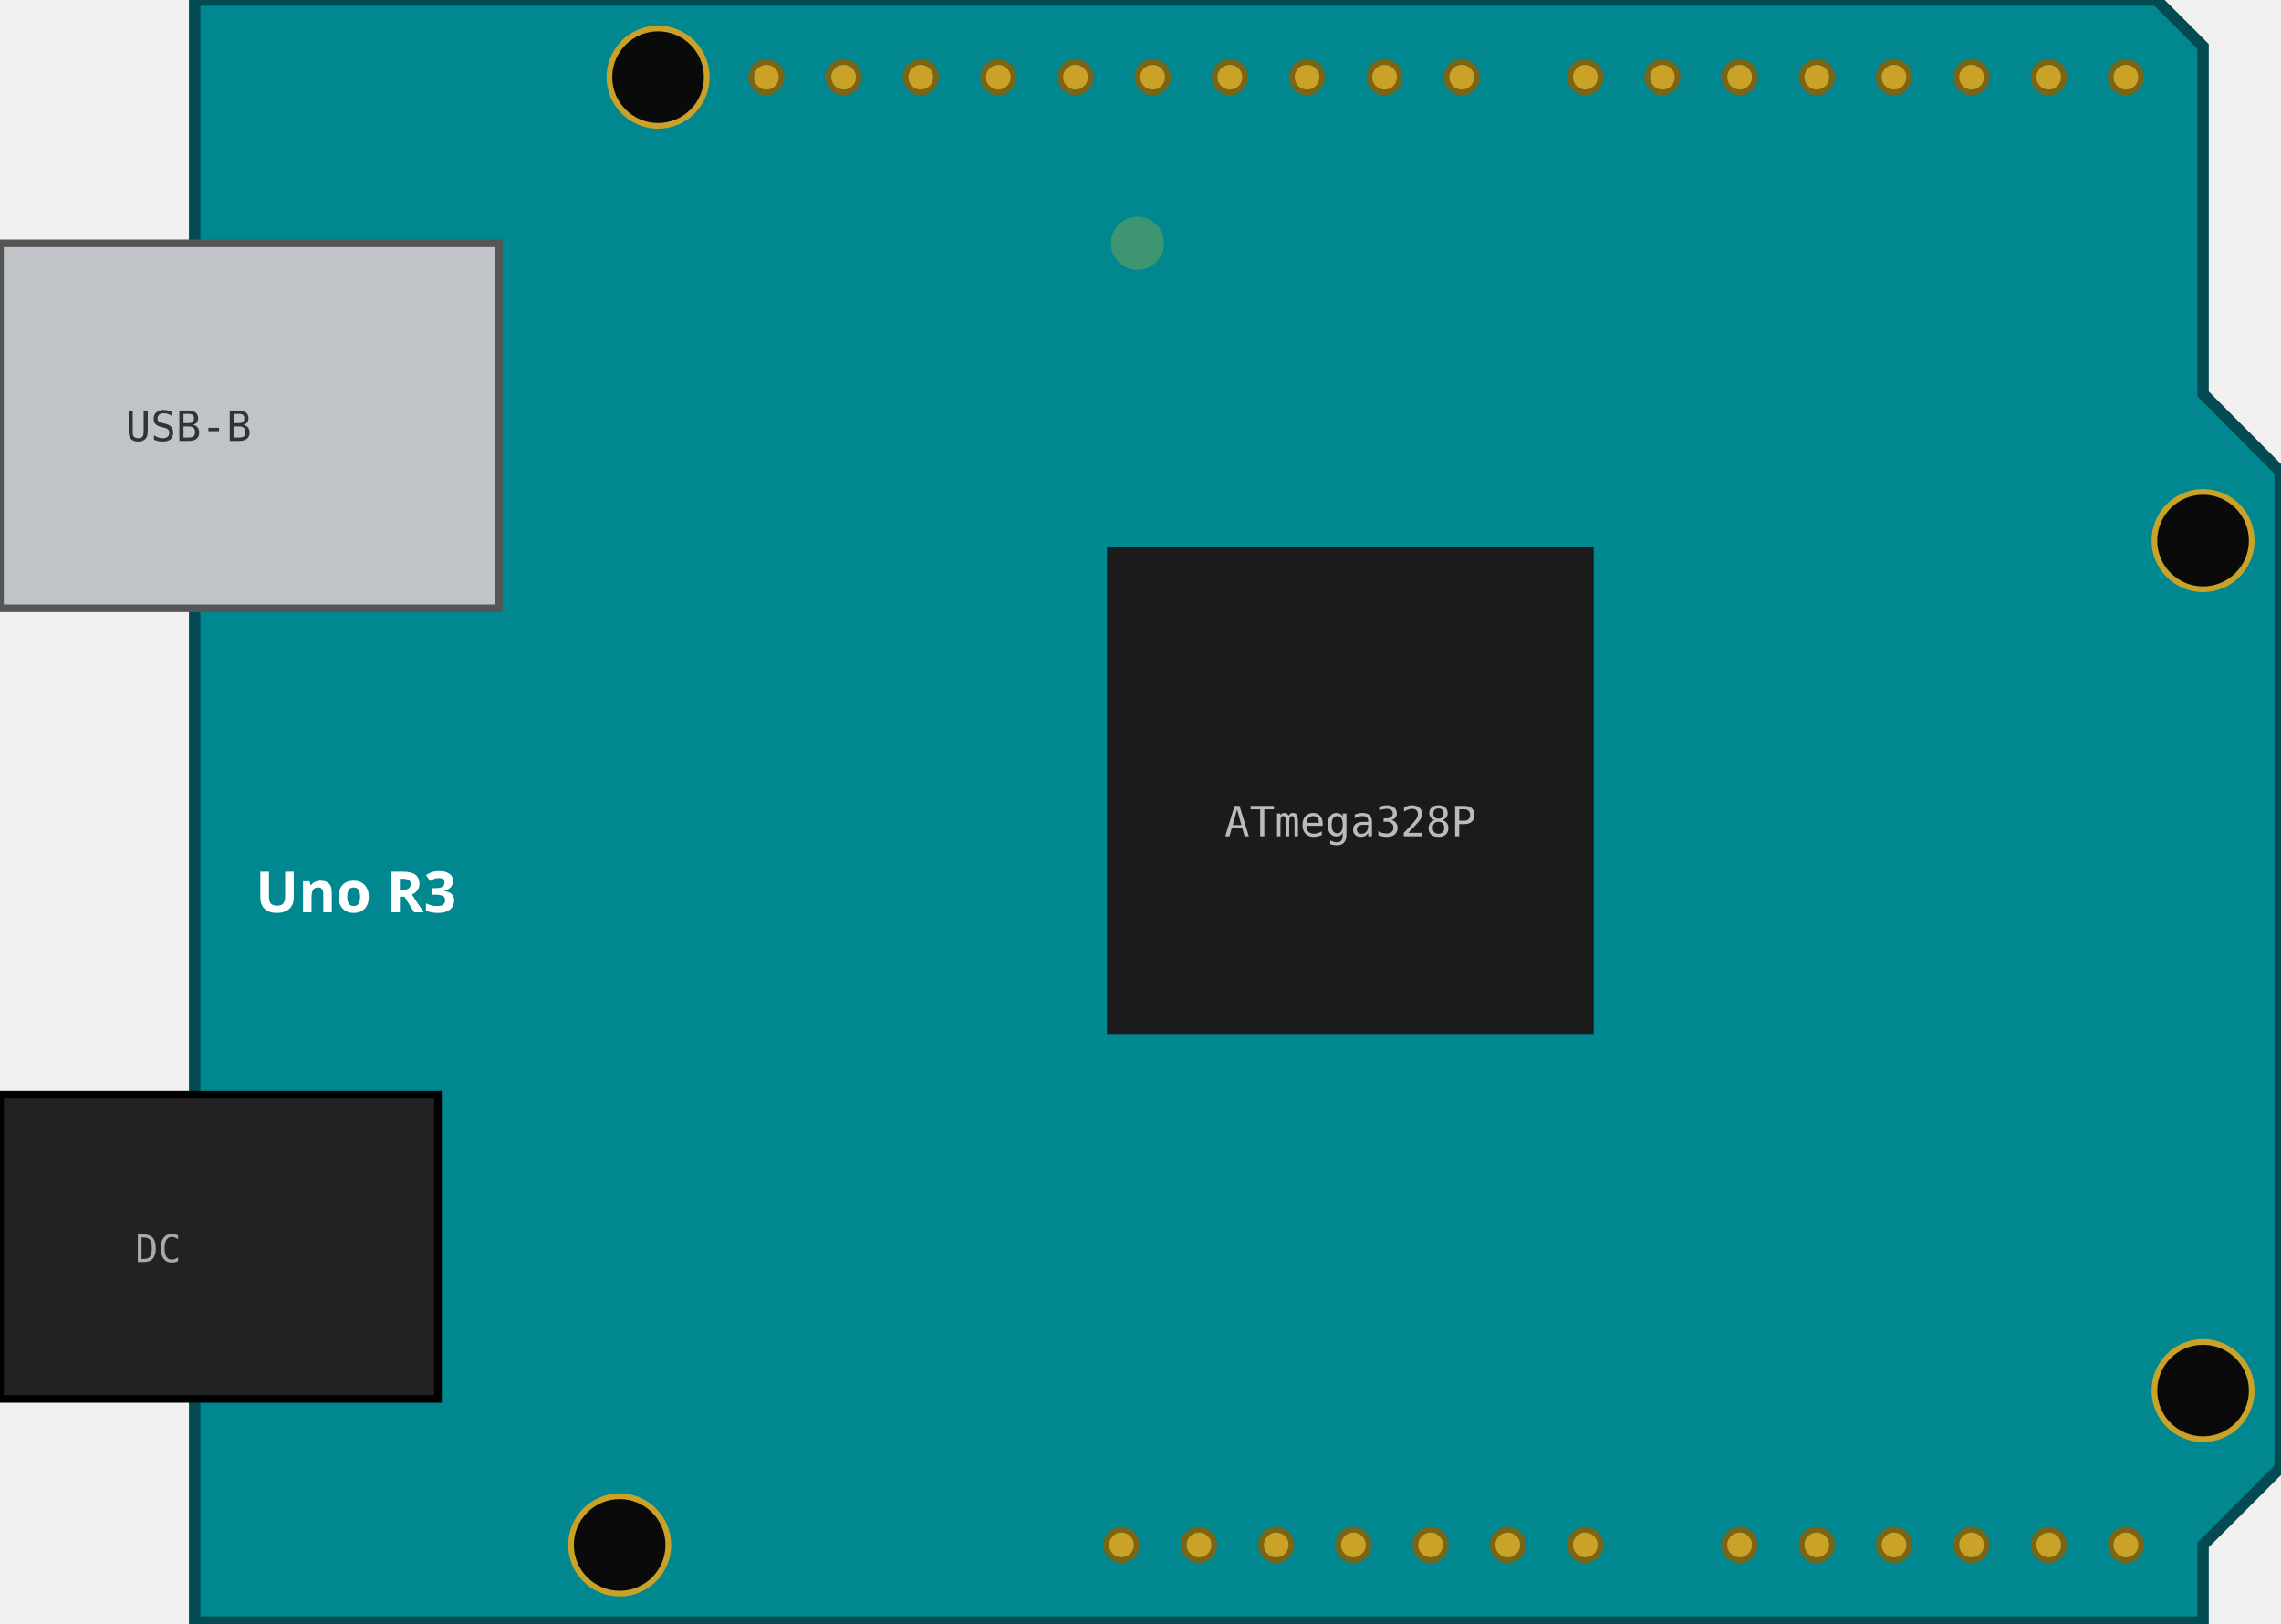
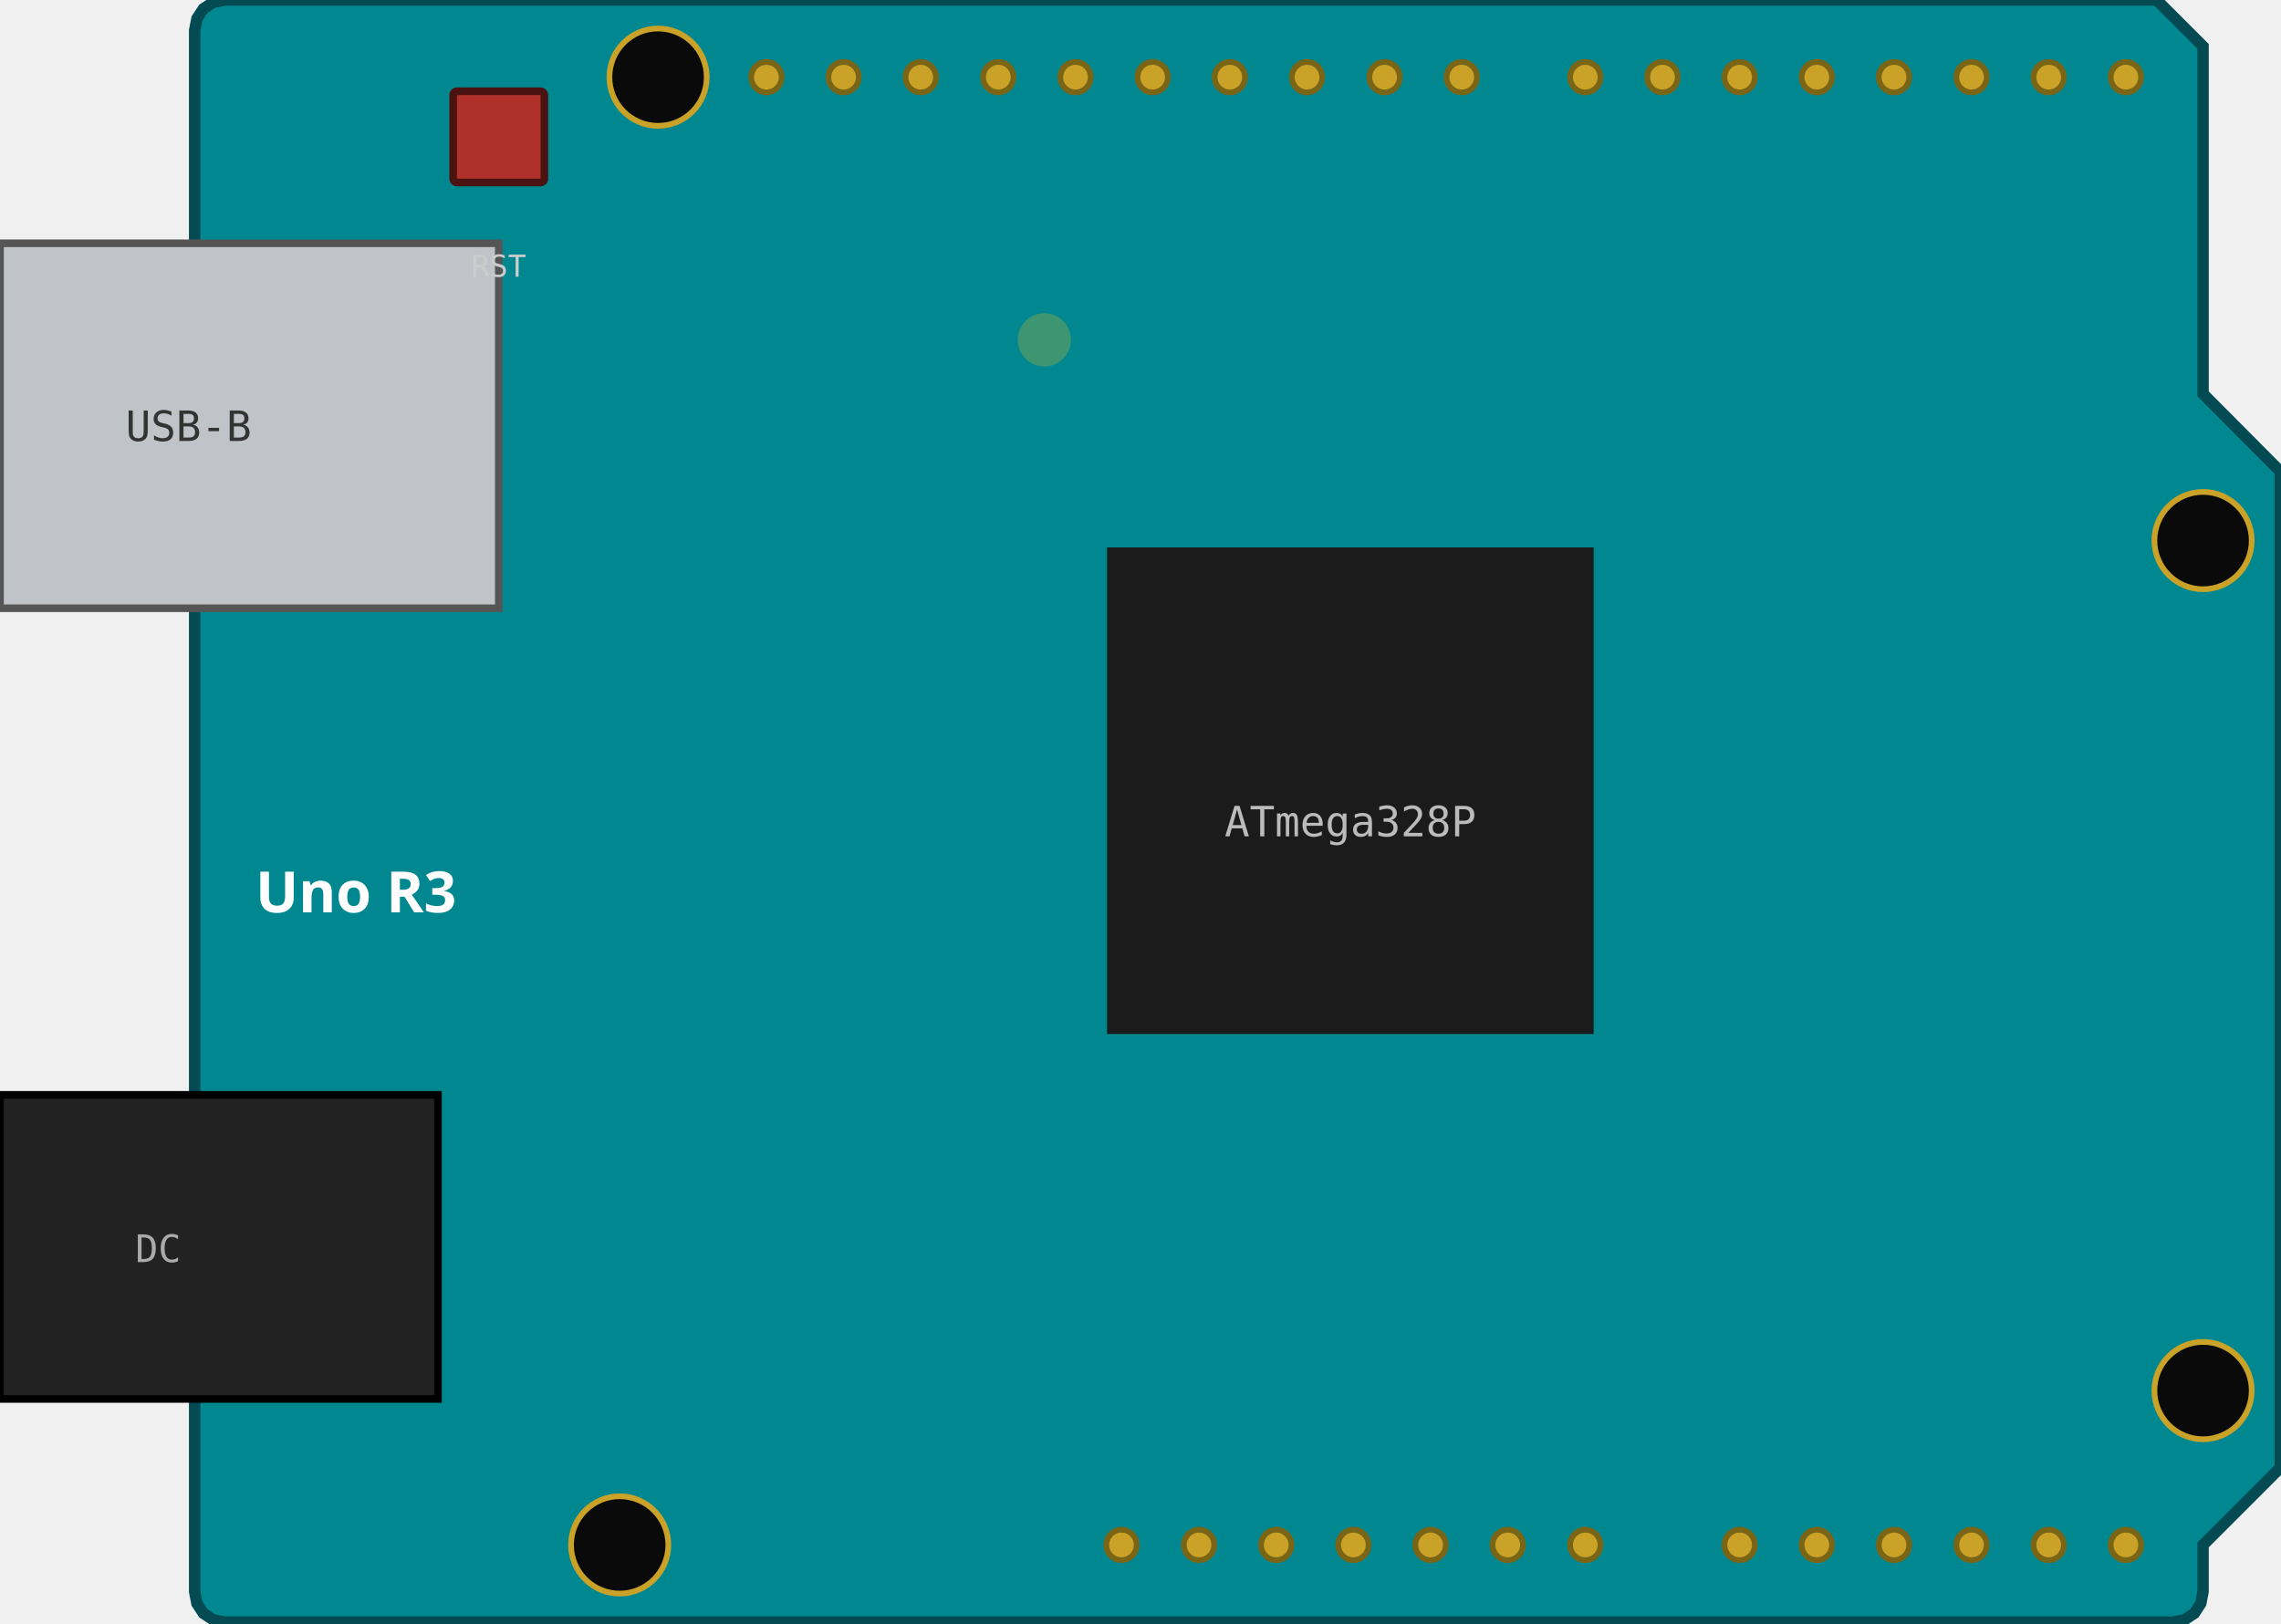
<svg xmlns="http://www.w3.org/2000/svg" width="600" height="427" viewBox="0 0 600 427">
-   <polygon points="51.2,0.0 567.3,0.0 579.5,12.2 579.5,103.6 599.8,124.0 599.8,386.1 579.5,406.4 579.5,426.7 51.2,426.7" fill="#00878f" stroke="#034a52" stroke-width="3" />
+   <polygon points="51.2,8.0 51.8,4.9 53.5,2.3 56.1,0.6 59.2,0.0 567.3,0.0 579.5,12.2 579.5,103.6 599.8,124.0 599.8,386.1 579.5,406.4 579.5,418.7 578.9,421.8 577.2,424.4 574.6,426.1 571.5,426.7 59.2,426.7 56.1,426.1 53.5,424.4 51.8,421.8 51.2,418.7" fill="#00878f" stroke="#034a52" stroke-width="3" />
  <rect x="0" y="64" width="131.2" height="96" fill="#c0c4c8" stroke="#555" stroke-width="2" />
  <text x="49.6" y="116" text-anchor="middle" font-family="monospace" font-size="11" fill="#333">USB-B</text>
  <rect x="0" y="288" width="115.2" height="80" fill="#222" stroke="#000" stroke-width="2" />
  <text x="41.6" y="332" text-anchor="middle" font-family="monospace" font-size="10" fill="#aaa">DC</text>
  <rect x="291.2" y="144" width="128" height="128" fill="#1b1b1b" />
  <text x="355.2" y="220" text-anchor="middle" font-family="monospace" font-size="11" fill="#bbb">ATmega328P</text>
  <text x="67.2" y="240" font-family="sans-serif" font-size="15" font-weight="bold" fill="#fff">Uno R3</text>
-   <circle id="led" cx="299.2" cy="64" r="7" fill="#f5c518" opacity="0.25" />
+   <circle id="led" cx="274.7" cy="89.4" r="7" fill="#f5c518" opacity="0.25" />
+   <rect x="119.2" y="24" width="24" height="24" rx="1" fill="#b0302a" stroke="#4a1210" stroke-width="2" />
+   <text x="131.2" y="72.8" text-anchor="middle" font-family="monospace" font-size="8" fill="#ccc">RST</text>
  <circle cx="163.0" cy="406.4" r="12.8" fill="#0a0a0a" stroke="#c9a227" stroke-width="1.5" />
  <circle cx="173.1" cy="20.3" r="12.8" fill="#0a0a0a" stroke="#c9a227" stroke-width="1.5" />
  <circle cx="579.5" cy="142.2" r="12.8" fill="#0a0a0a" stroke="#c9a227" stroke-width="1.5" />
  <circle cx="579.5" cy="365.8" r="12.8" fill="#0a0a0a" stroke="#c9a227" stroke-width="1.5" />
  <circle cx="201.6" cy="20.3" r="4" fill="#c9a227" stroke="#7a6416" stroke-width="1.5" />
  <circle cx="221.9" cy="20.3" r="4" fill="#c9a227" stroke="#7a6416" stroke-width="1.5" />
  <circle cx="242.2" cy="20.3" r="4" fill="#c9a227" stroke="#7a6416" stroke-width="1.5" />
  <circle cx="262.6" cy="20.3" r="4" fill="#c9a227" stroke="#7a6416" stroke-width="1.5" />
  <circle cx="282.9" cy="20.3" r="4" fill="#c9a227" stroke="#7a6416" stroke-width="1.5" />
  <circle cx="303.2" cy="20.3" r="4" fill="#c9a227" stroke="#7a6416" stroke-width="1.5" />
  <circle cx="323.5" cy="20.3" r="4" fill="#c9a227" stroke="#7a6416" stroke-width="1.5" />
  <circle cx="343.8" cy="20.3" r="4" fill="#c9a227" stroke="#7a6416" stroke-width="1.5" />
  <circle cx="364.2" cy="20.3" r="4" fill="#c9a227" stroke="#7a6416" stroke-width="1.5" />
  <circle cx="384.5" cy="20.3" r="4" fill="#c9a227" stroke="#7a6416" stroke-width="1.5" />
  <circle cx="417" cy="20.3" r="4" fill="#c9a227" stroke="#7a6416" stroke-width="1.5" />
  <circle cx="437.3" cy="20.3" r="4" fill="#c9a227" stroke="#7a6416" stroke-width="1.5" />
  <circle cx="457.6" cy="20.3" r="4" fill="#c9a227" stroke="#7a6416" stroke-width="1.5" />
  <circle cx="477.9" cy="20.3" r="4" fill="#c9a227" stroke="#7a6416" stroke-width="1.5" />
  <circle cx="498.2" cy="20.3" r="4" fill="#c9a227" stroke="#7a6416" stroke-width="1.5" />
  <circle cx="518.6" cy="20.3" r="4" fill="#c9a227" stroke="#7a6416" stroke-width="1.5" />
  <circle cx="538.9" cy="20.3" r="4" fill="#c9a227" stroke="#7a6416" stroke-width="1.5" />
  <circle cx="559.2" cy="20.3" r="4" fill="#c9a227" stroke="#7a6416" stroke-width="1.5" />
  <circle cx="295" cy="406.4" r="4" fill="#c9a227" stroke="#7a6416" stroke-width="1.5" />
  <circle cx="315.4" cy="406.4" r="4" fill="#c9a227" stroke="#7a6416" stroke-width="1.5" />
  <circle cx="335.7" cy="406.4" r="4" fill="#c9a227" stroke="#7a6416" stroke-width="1.5" />
  <circle cx="356" cy="406.4" r="4" fill="#c9a227" stroke="#7a6416" stroke-width="1.5" />
  <circle cx="376.3" cy="406.4" r="4" fill="#c9a227" stroke="#7a6416" stroke-width="1.5" />
  <circle cx="396.6" cy="406.4" r="4" fill="#c9a227" stroke="#7a6416" stroke-width="1.5" />
  <circle cx="417" cy="406.4" r="4" fill="#c9a227" stroke="#7a6416" stroke-width="1.5" />
  <circle cx="457.6" cy="406.4" r="4" fill="#c9a227" stroke="#7a6416" stroke-width="1.5" />
  <circle cx="477.9" cy="406.4" r="4" fill="#c9a227" stroke="#7a6416" stroke-width="1.5" />
  <circle cx="498.2" cy="406.4" r="4" fill="#c9a227" stroke="#7a6416" stroke-width="1.5" />
  <circle cx="518.6" cy="406.4" r="4" fill="#c9a227" stroke="#7a6416" stroke-width="1.5" />
  <circle cx="538.9" cy="406.4" r="4" fill="#c9a227" stroke="#7a6416" stroke-width="1.5" />
  <circle cx="559.2" cy="406.4" r="4" fill="#c9a227" stroke="#7a6416" stroke-width="1.5" />
</svg>
